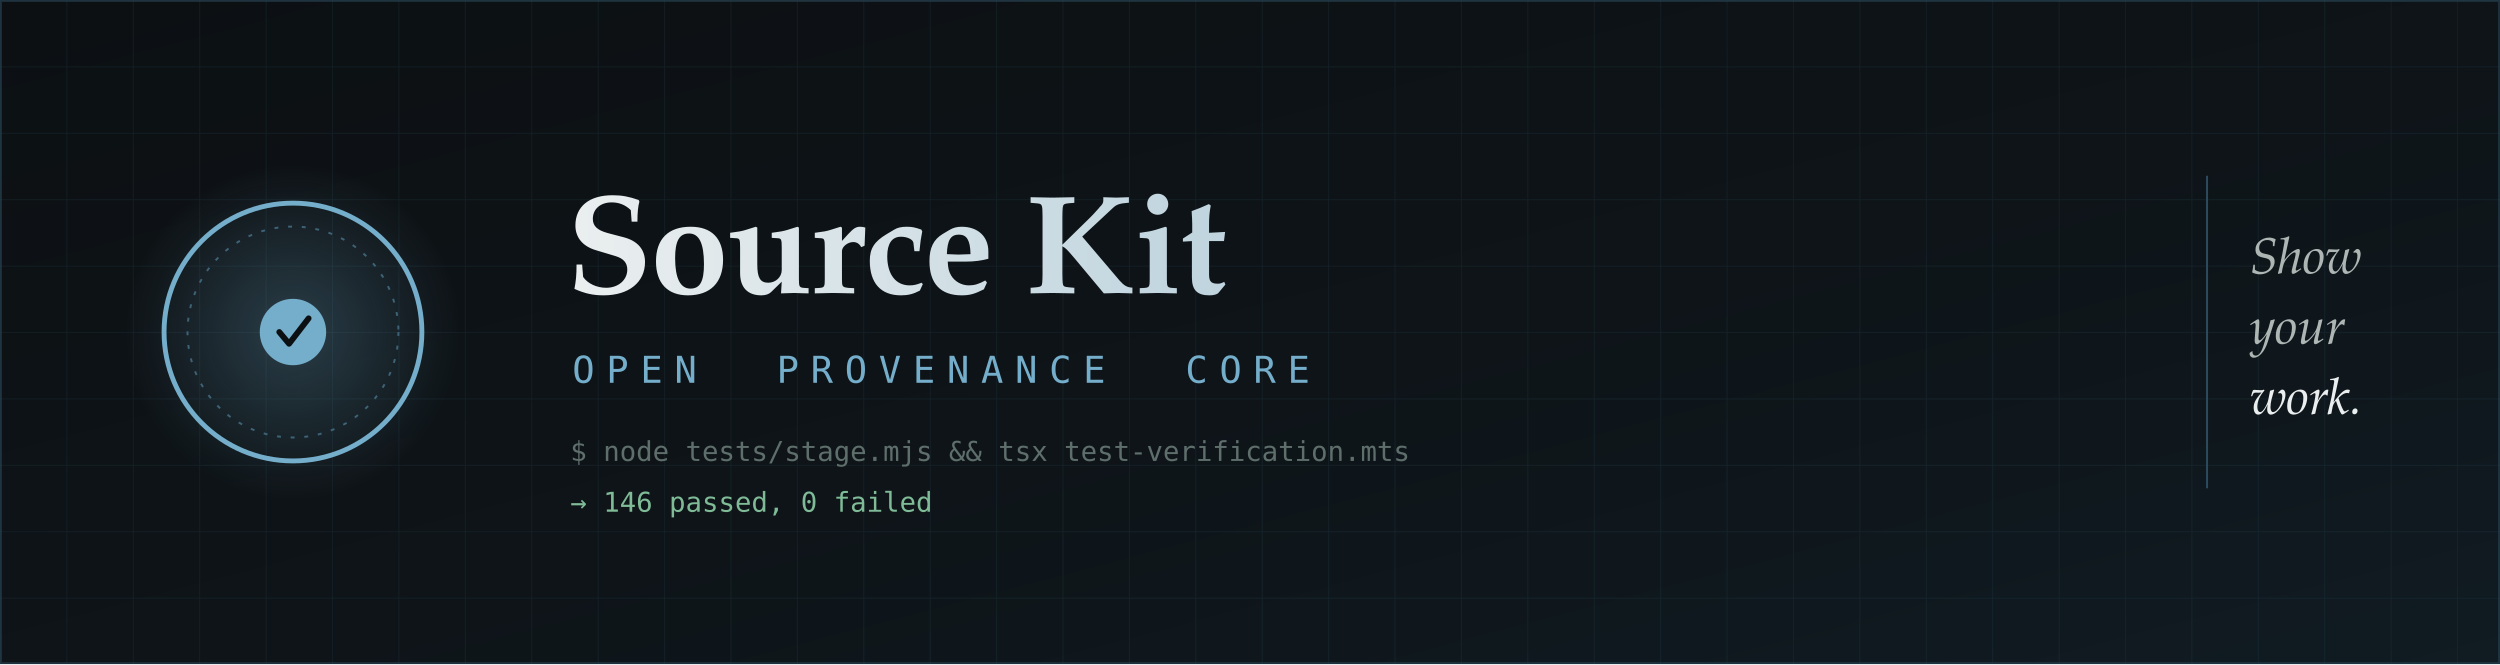
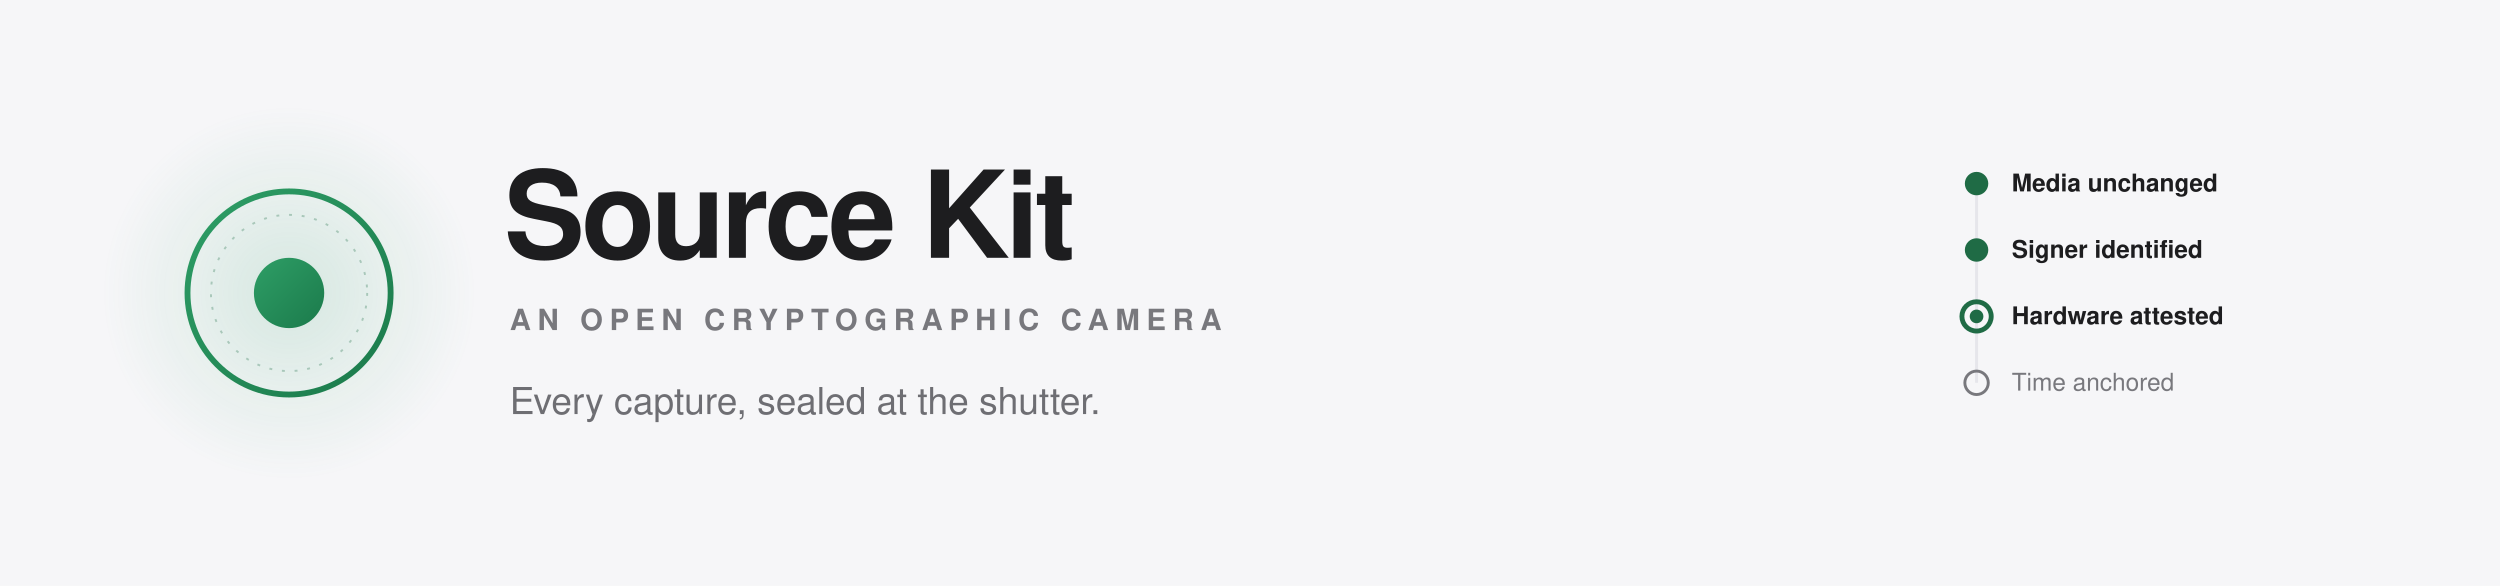
- <svg xmlns="http://www.w3.org/2000/svg" width="1280" height="340" viewBox="0 0 1280 340" role="img" aria-label="Source Kit — open provenance core">
+ <svg xmlns="http://www.w3.org/2000/svg" width="1280" height="300" viewBox="0 0 1280 300" role="img" aria-label="Source Kit — an open cryptographic camera">
  <defs>
-     <linearGradient id="bg" x1="0" y1="0" x2="1" y2="1">
-       <stop offset="0" stop-color="#0C1013" />
-       <stop offset="0.55" stop-color="#0E1418" />
-       <stop offset="1" stop-color="#101B22" />
+     <linearGradient id="seal" x1="0" y1="0" x2="1" y2="1">
+       <stop offset="0" stop-color="#2E9E66" />
+       <stop offset="1" stop-color="#1B7A4B" />
    </linearGradient>
-     <linearGradient id="ink" x1="0" y1="0" x2="1" y2="0">
-       <stop offset="0" stop-color="#EAEEEF" />
-       <stop offset="1" stop-color="#BFD4DE" />
-     </linearGradient>
-     <pattern id="grid" width="34" height="34" patternUnits="userSpaceOnUse">
-       <path d="M34 0H0V34" fill="none" stroke="#284A5C" stroke-width="0.6" opacity="0.32" />
-     </pattern>
-     <radialGradient id="sealGlow" cx="0.5" cy="0.5" r="0.5">
-       <stop offset="0" stop-color="#74AECB" stop-opacity="0.28" />
-       <stop offset="1" stop-color="#74AECB" stop-opacity="0" />
+     <radialGradient id="glow" cx="0.5" cy="0.5" r="0.5">
+       <stop offset="0" stop-color="#2E9E66" stop-opacity="0.16" />
+       <stop offset="1" stop-color="#2E9E66" stop-opacity="0" />
    </radialGradient>
  </defs>
-   <rect width="1280" height="340" fill="url(#bg)" />
-   <rect width="1280" height="340" fill="url(#grid)" />
-   <rect x="0.5" y="0.5" width="1279" height="339" fill="none" stroke="#2C4C5E" stroke-width="1" opacity="0.5" />
-   <g transform="translate(150 170)">
-     <circle r="86" fill="url(#sealGlow)" />
-     <circle r="66" fill="none" stroke="#74AECB" stroke-width="2.5" />
-     <circle r="54" fill="none" stroke="#3E6377" stroke-width="1" stroke-dasharray="2 5" />
-     <circle r="17" fill="#74AECB" />
-     <path d="M-7 0 l5 6 l10 -13" fill="none" stroke="#0C1013" stroke-width="3" stroke-linecap="round" stroke-linejoin="round" />
+   <rect width="1280" height="300" fill="#F6F6F8" />
+   <g transform="translate(148 150)">
+     <circle r="96" fill="url(#glow)" />
+     <circle r="52" fill="none" stroke="url(#seal)" stroke-width="3" />
+     <circle r="40" fill="none" stroke="#1F6B45" stroke-width="1" opacity="0.30" stroke-dasharray="1.5 5" />
+     <circle r="18" fill="url(#seal)" />
  </g>
-   <text x="290" y="150" font-family="'Iowan Old Style', Palatino, Georgia, serif" font-size="72" font-weight="600" letter-spacing="-1" fill="url(#ink)">Source Kit</text>
-   <text x="293" y="196" font-family="ui-monospace, 'SF Mono', Menlo, monospace" font-size="19" letter-spacing="6" fill="#74AECB">OPEN  PROVENANCE  CORE</text>
-   <g font-family="ui-monospace, 'SF Mono', Menlo, monospace" font-size="14" transform="translate(292 236)">
-     <text x="0" y="0" fill="#5E6E6B">$ node tests/stage.mjs &amp;&amp; tsx test-verification.mts</text>
-     <text x="0" y="26" fill="#7FBB97">→ 146 passed, 0 failed</text>
+   <text x="258" y="132" font-family="-apple-system, BlinkMacSystemFont, 'SF Pro Display', 'Segoe UI', Helvetica, Arial, sans-serif" font-size="62" font-weight="700" letter-spacing="-2" fill="#1D1D1F">Source Kit</text>
+   <text x="261" y="169" font-family="-apple-system, BlinkMacSystemFont, 'Segoe UI', Helvetica, Arial, sans-serif" font-size="15" font-weight="800" letter-spacing="3.4" fill="#78787D">AN OPEN CRYPTOGRAPHIC CAMERA</text>
+   <text x="261" y="212" font-family="-apple-system, BlinkMacSystemFont, 'Segoe UI', Helvetica, Arial, sans-serif" font-size="19" font-weight="500" fill="#6E6E73">Every capture, sealed at the shutter.</text>
+   <g transform="translate(1006 84)" font-family="-apple-system, BlinkMacSystemFont, 'Segoe UI', Helvetica, Arial, sans-serif" font-size="12.5">
+     <line x1="6" y1="8" x2="6" y2="112" stroke="#E6E6EB" stroke-width="1.5" />
+     <circle cx="6" cy="10" r="6" fill="#1F6B45" />
+     <text x="24" y="14" fill="#1D1D1F" font-weight="600">Media unchanged</text>
+     <circle cx="6" cy="44" r="6" fill="#1F6B45" />
+     <text x="24" y="48" fill="#1D1D1F" font-weight="600">Signer identified</text>
+     <circle cx="6" cy="78" r="7.5" fill="none" stroke="#1F6B45" stroke-width="2.5" />
+     <circle cx="6" cy="78" r="3.5" fill="#1F6B45" />
+     <text x="24" y="82" fill="#1D1D1F" font-weight="600">Hardware attested</text>
+     <circle cx="6" cy="112" r="6" fill="none" stroke="#78787D" stroke-width="1.5" />
+     <text x="24" y="116" fill="#78787D">Time anchored</text>
  </g>
-   <g transform="translate(1130 90)">
-     <line x1="0" y1="0" x2="0" y2="160" stroke="#2C4C5E" stroke-width="1" />
-   </g>
-   <text x="1152" y="140" font-family="'Iowan Old Style', Palatino, Georgia, serif" font-size="26" font-style="italic" fill="#AEB6B4">Show</text>
-   <text x="1152" y="176" font-family="'Iowan Old Style', Palatino, Georgia, serif" font-size="26" font-style="italic" fill="#AEB6B4">your</text>
-   <text x="1152" y="212" font-family="'Iowan Old Style', Palatino, Georgia, serif" font-size="26" font-style="italic" fill="#EAEEEF">work.</text>
</svg>
